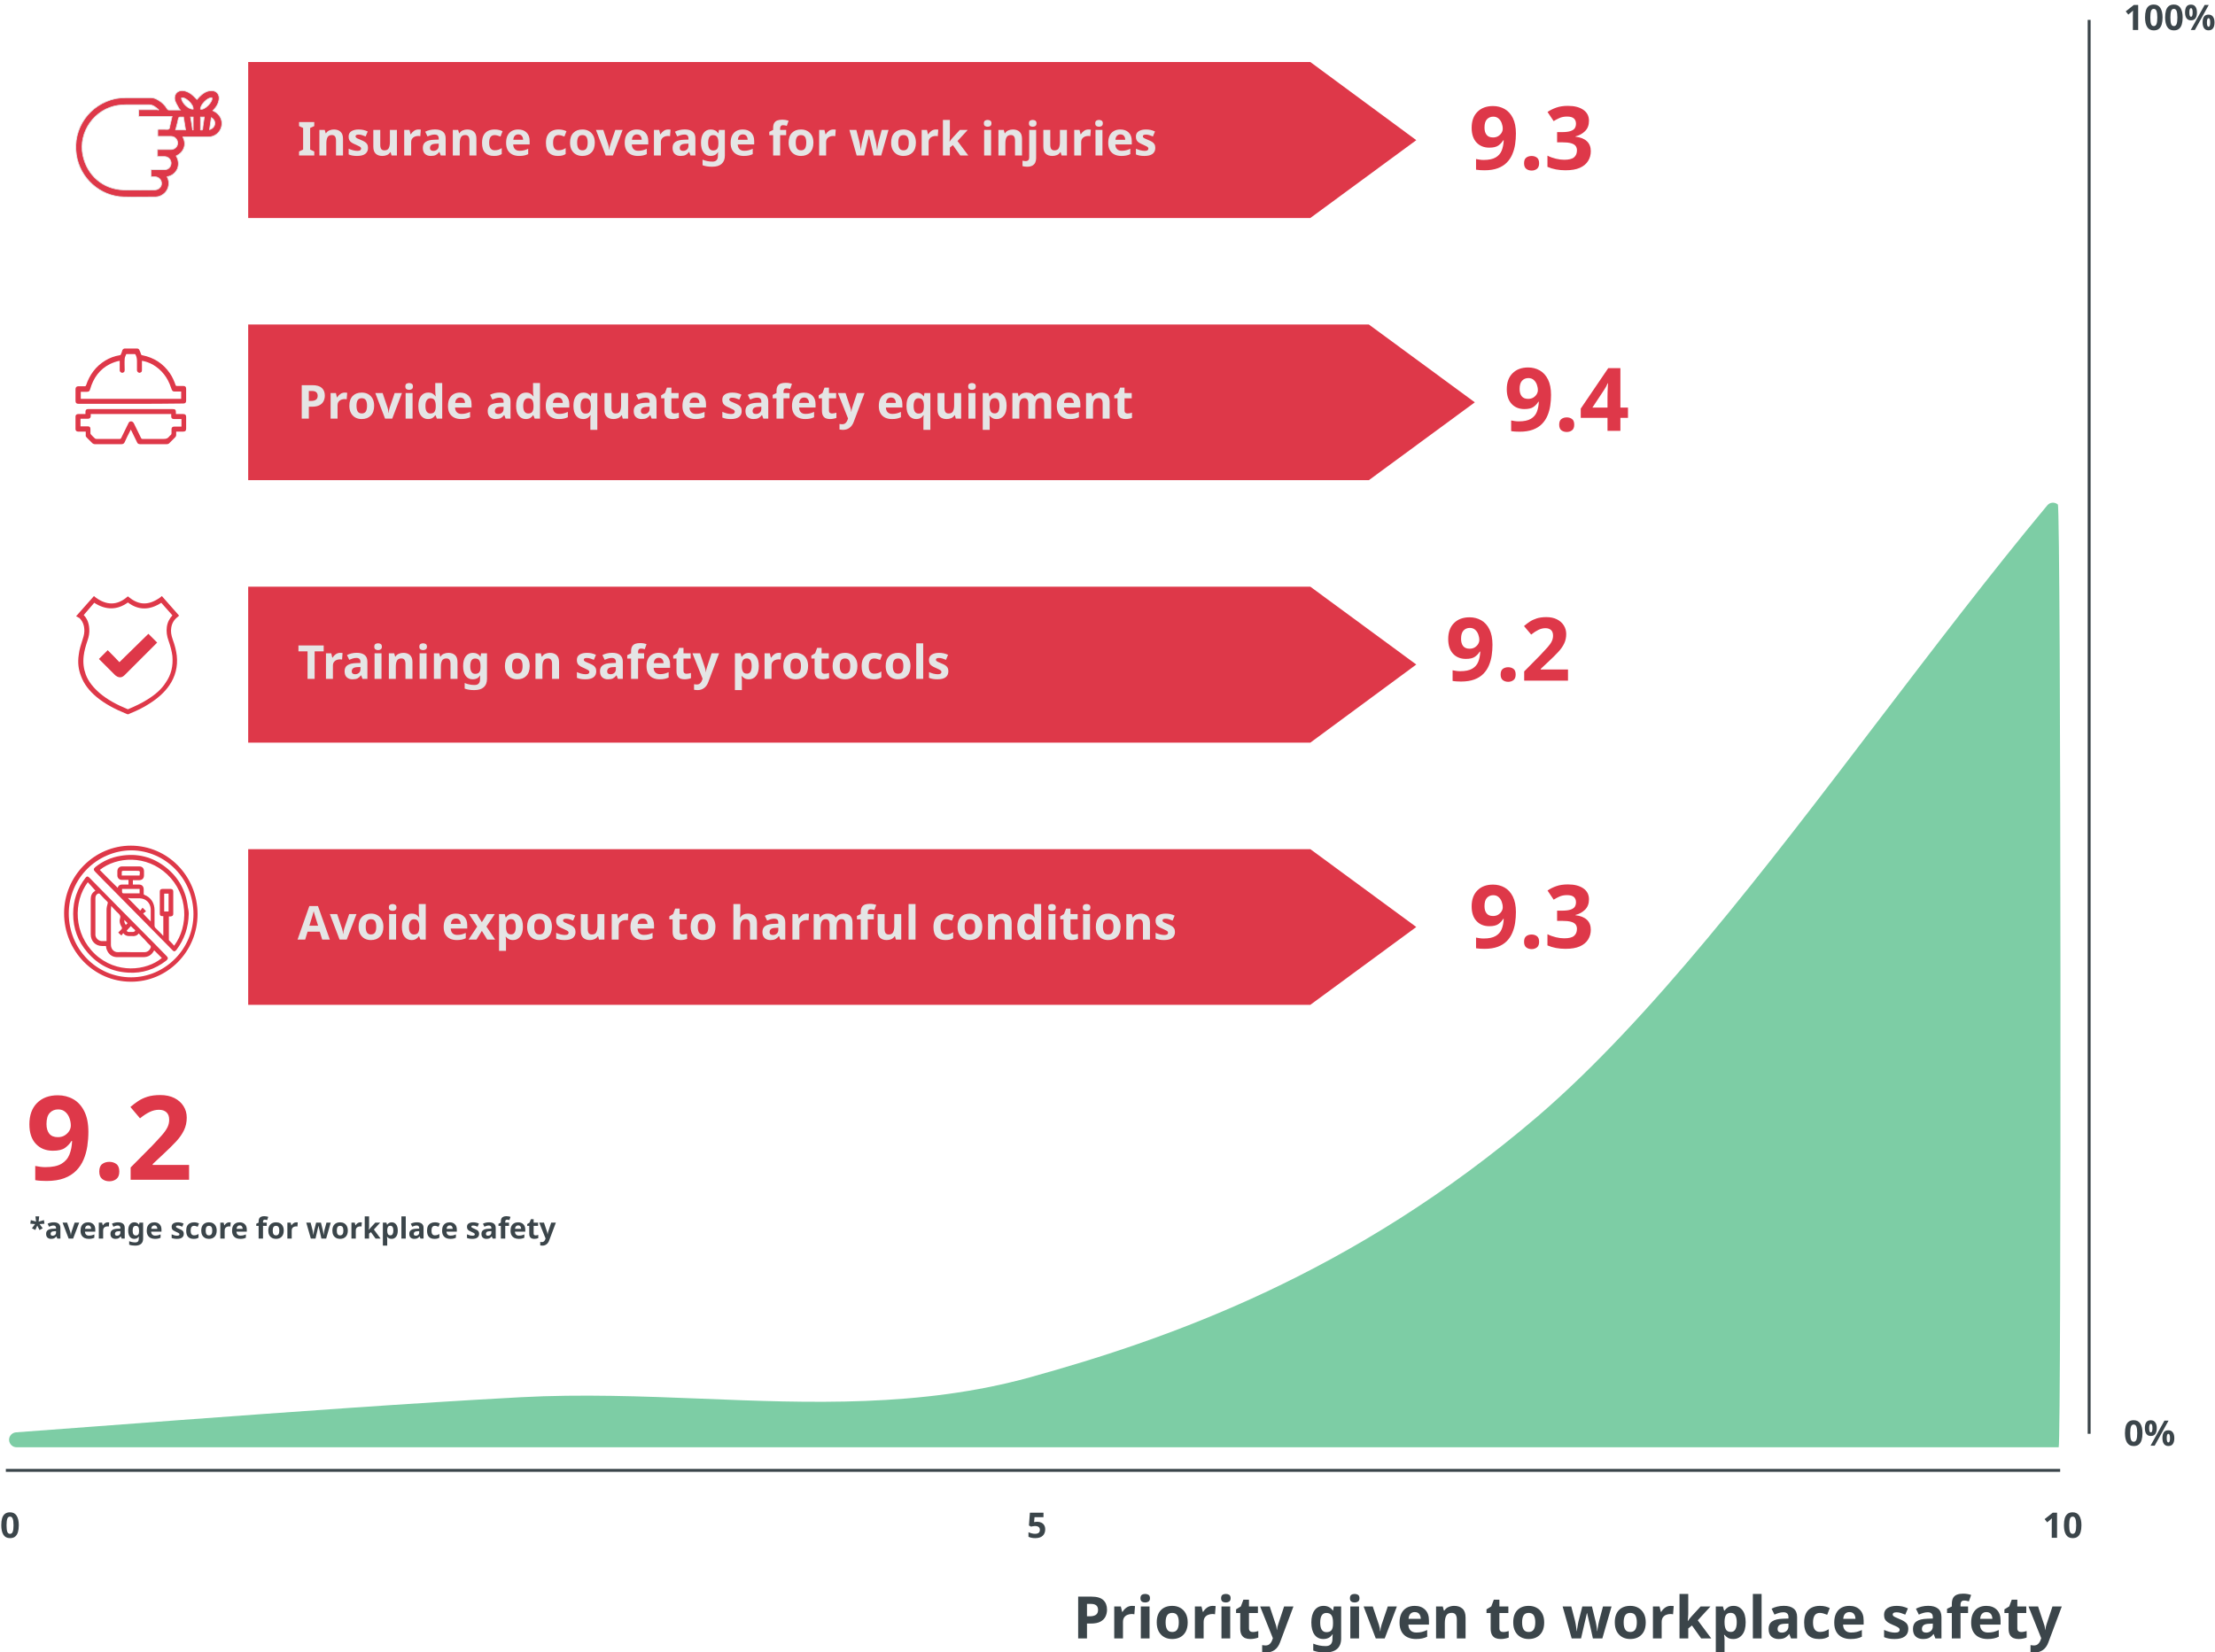
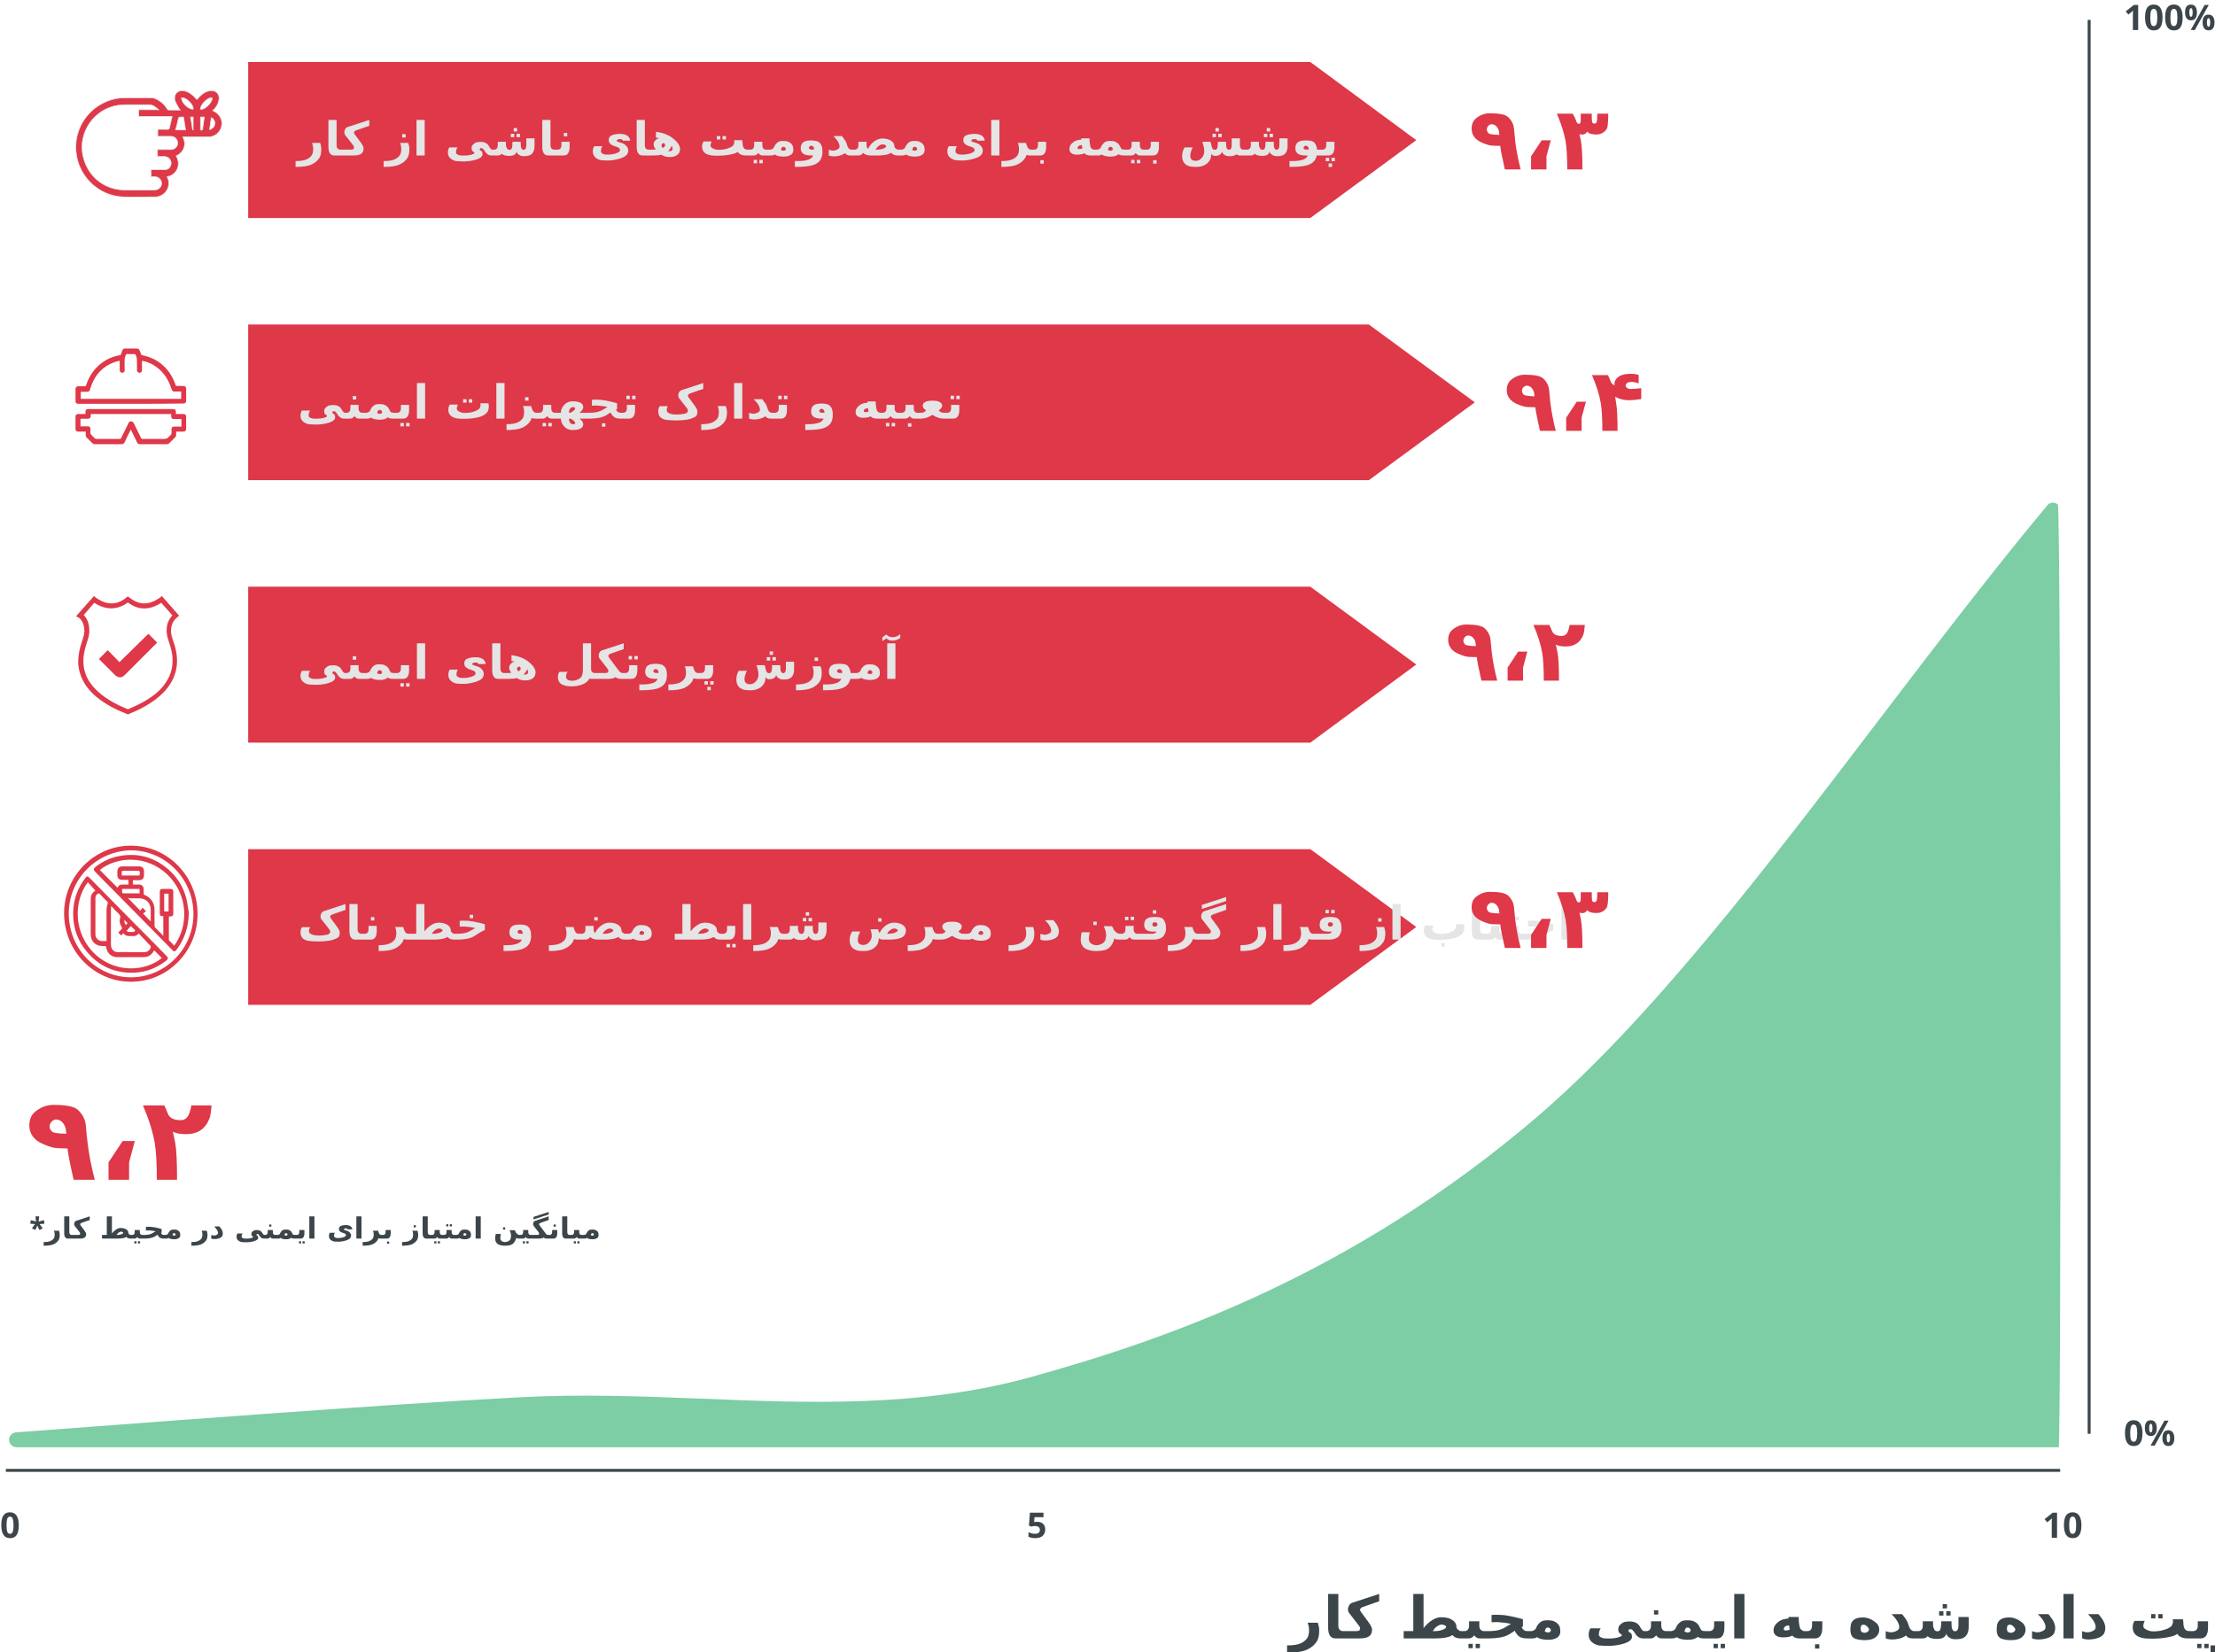
<svg xmlns="http://www.w3.org/2000/svg" version="1.1" id="SVG_T2G2" x="0px" y="0px" viewBox="0 0 756.8 564.5" data-viewBox="0 0 756.8 564.5" style="enable-background:new 0 0 756.8 564.5;" xml:space="preserve">
  <style type="text/css">
	#SVG_T2G2 .st0{fill:#DE3849;}
	#SVG_T2G2 .st1{fill:#3B454A;}
	#SVG_T2G2 .st2{font-family:'Raleway'; font-weight:600;}
	#SVG_T2G2 .st3{font-size:12px; }
	#SVG_T2G2 .st4{fill:none;stroke:#3B454A;}
	#SVG_T2G2 .st5{font-family:'Raleway'; font-weight:400;}
	#SVG_T2G2 .st6{fill:none;stroke:#E5E5E5;stroke-width:0.248;stroke-miterlimit:10;}
	#SVG_T2G2 .st7{fill:#E5E5E5;}
	#SVG_T2G2 .st8{font-size:16px;}
	#SVG_T2G2 .st10{font-size:40px;}
	#SVG_T2G2 .st11{font-size:10px; }
	#SVG_T2G2 .st12{font-size:20px;}
	#SVG_T2G2 .st13{font-size:30px;}
	#SVG_T2G2 .st14{fill:#7DCDA5;}
</style>
  <g class="anim2">
    <line class="st4" x1="2" y1="502.5" x2="703.9" y2="502.5" />
  </g>
  <g class="anim3">
    <line class="st4" x1="713.8" y1="490" x2="713.8" y2="6.8" />
  </g>
  <g class="anim8">
    <path class="st0" d="M26.9,211.1C26.9,211.1,26.9,211.1,26.9,211.1C26.9,211.1,26.9,211.1,26.9,211.1 M28.6,210.2   c1.2,1.2,1.8,2.8,1.9,4.7c0.1,1.3-0.1,2.6-0.6,4c-0.6,1.8-1.1,3.5-1.3,5.2c-0.3,2.4,0,4.5,0.7,6.4c0.9,2.4,2.5,4.4,4.8,6.4   c2.6,2.2,5.7,3.9,9.6,5.5c2.6-1.1,4.7-2.1,6.6-3.3c2.9-1.8,4.9-3.6,6.3-5.8c1.9-2.7,2.6-5.7,2.3-9.1c-0.2-1.6-0.6-3.2-1.3-5.2   c-0.6-1.6-0.8-3.2-0.6-4.7c0.2-1.6,0.9-2.9,1.9-4l-3.8-4.3c-4,2.6-7.8,2.6-11.4-0.1c-3.6,2.6-7.5,2.7-11.5,0.1L28.6,210.2z   M43.8,244.1c-0.2,0-0.3,0-0.5-0.1c-4.2-1.7-7.5-3.5-10.3-5.8c-2.5-2.1-4.3-4.4-5.3-7.1c-0.9-2.3-1.2-4.6-0.8-7.3   c0.2-1.9,0.8-3.6,1.4-5.5c0.4-1.2,0.6-2.3,0.5-3.3c-0.1-1.6-0.7-2.9-1.8-3.9c0,0,0,0-0.1,0l-0.9-0.5l6.1-6.9l0.6,0.5   c3.7,2.7,7.2,2.7,10.5,0l0.5-0.4l0.5,0.4c3.4,2.7,6.7,2.7,10.5,0l0.6-0.5l5.9,6.7l-0.7,0.6c-1.1,0.9-1.8,2.1-2,3.6   c-0.2,1.2,0,2.5,0.5,3.9c0.8,2.2,1.2,3.9,1.4,5.6c0.4,3.7-0.5,7.2-2.6,10.2c-1.6,2.3-3.8,4.3-6.8,6.2c-2,1.3-4.2,2.4-7,3.5   C44.1,244.1,44,244.1,43.8,244.1" />
    <path class="st0" d="M50.7,216.6c1,1,2,2,3,3c-1.7,1.7-3.4,3.4-5,5c-2,2-4,4-6.1,6.1c-0.8,0.8-1.6,1-2.6,0.5   c-0.2-0.1-0.4-0.3-0.6-0.4c-1.8-1.8-3.7-3.7-5.5-5.5c0,0-0.1-0.1-0.1-0.1c1-1,2-2,3-3c1.3,1.3,2.7,2.7,4,4.1" />
  </g>
  <g class="anim7">
    <path class="st0" d="M27.5,136.3h34.4v-2.5c-0.1,0-0.2,0-0.4,0c-0.6,0-1.3,0-1.9,0c-0.5,0-0.7-0.2-0.9-0.6c-0.1-0.3-0.2-0.5-0.3-0.8   c-1.1-3.3-3.1-6-6.2-7.8c-1.1-0.6-2.4-1.1-3.7-1.3c0,0.2,0,0.3,0,0.4c0,0.9,0,1.8,0,2.7c0,0.3,0,0.6-0.3,0.8   c-0.3,0.2-0.6,0.3-0.9,0.1c-0.3-0.2-0.5-0.4-0.5-0.8c0-1,0-2,0-3c0-0.8-0.1-1.6-0.5-2.3c0-0.1-0.2-0.2-0.3-0.2c-0.9,0-1.8,0-2.7,0   c-0.1,0-0.2,0-0.2,0.1c-0.2,0.5-0.5,1.1-0.5,1.6c-0.1,1.3,0,2.5,0,3.8c0,0.3-0.1,0.6-0.3,0.7c-0.3,0.2-0.6,0.3-0.9,0.1   c-0.4-0.2-0.5-0.5-0.5-0.8c0-0.9,0-1.9,0-2.8v-0.4c-1.2,0.2-2.2,0.6-3.3,1.1c-3.6,1.8-5.7,4.8-6.8,8.6c-0.2,0.7-0.4,0.9-1.2,0.9   c-0.7,0-1.3,0-2,0V136.3z M44.7,138c-6,0-11.9,0-17.9,0c-0.7,0-1-0.3-1-1c0-1.3,0-2.7,0-4c0-0.6,0.3-1,1-1c0.7,0,1.5,0,2.2,0   c0.2,0,0.3-0.1,0.4-0.3c1.2-3.6,3.3-6.5,6.6-8.5c1.5-0.9,3.1-1.5,4.9-1.8c0.2,0,0.3-0.1,0.4-0.3c0.2-0.5,0.4-0.9,0.5-1.4   c0.2-0.4,0.5-0.6,0.9-0.6c1.3,0,2.7,0,4,0c0.6,0,0.8,0.2,1,0.7c0.2,0.4,0.4,0.9,0.5,1.3c0.1,0.2,0.2,0.3,0.4,0.3   c4,0.8,7.1,2.8,9.4,6.1c0.9,1.3,1.5,2.7,2,4.1c0.1,0.3,0.2,0.3,0.5,0.3c0.7,0,1.4,0,2.1,0c0.7,0,1,0.3,1,1c0,1.3,0,2.6,0,4   c0,0.7-0.3,1-1,1C56.7,138,50.7,138,44.7,138" />
    <path class="st0" d="M61.9,143.2c-0.1,0-0.3,0-0.4,0c-0.7,0-1.4,0-2.1,0c-0.6,0-0.9-0.3-0.9-0.9c0-0.3,0-0.5,0-0.8H31   c0,0.1,0,0.2,0,0.3c0.1,1-0.3,1.4-1.4,1.3c-0.1,0-0.1,0-0.2,0h-1.9v2.6c0.8,0,1.7,0,2.5,0c0.6,0,0.9,0.3,0.9,0.9c0,0.5,0,1,0,1.5   c0,0.1,0.1,0.3,0.2,0.4c0.4,0.4,0.8,0.9,1.3,1.3c0.1,0.1,0.3,0.2,0.5,0.2c2.7,0,5.3,0,8,0c0.3,0,0.4-0.1,0.5-0.3   c0.8-1.7,1.7-3.4,2.5-5.1c0.2-0.4,0.4-0.6,0.9-0.6c0.4,0,0.7,0.3,0.9,0.6c0.8,1.7,1.7,3.4,2.5,5.1c0.1,0.2,0.2,0.3,0.5,0.3   c2.4,0,4.8,0,7.2,0c0.8,0,1.3-0.1,1.8-0.7c0.2-0.3,0.5-0.5,0.7-0.7c0.1-0.1,0.2-0.3,0.2-0.5c0-0.5,0-1,0-1.4c0-0.6,0.3-0.9,0.9-0.9   c0.3,0,0.6,0,0.9,0h1.6V143.2z M29.2,141.5c0-0.3,0-0.5,0-0.8c0-0.6,0.3-0.9,0.9-0.9c1.8,0,3.7,0,5.5,0c7.8,0,15.5,0,23.3,0   c1,0,1.2,0.2,1.2,1.2c0,0.1,0,0.3,0,0.5c0.2,0,0.3,0,0.4,0c0.7,0,1.4,0,2.1,0c0.7,0,1,0.3,1,1c0,1.3,0,2.7,0,4c0,0.7-0.3,1-1,1   c-0.8,0-1.6,0-2.4,0c0,0.4,0,0.8,0,1.1c0,0.3-0.1,0.6-0.4,0.9c-0.7,0.7-1.3,1.3-2,2c-0.2,0.2-0.5,0.3-0.8,0.3c-3,0-6.1,0-9.1,0   c-0.6,0-0.9-0.2-1.1-0.7c-0.7-1.4-1.4-2.8-2.1-4.3c-0.1,0.1-0.1,0.3-0.2,0.4c-0.7,1.3-1.3,2.6-1.9,3.9c-0.2,0.5-0.6,0.7-1.1,0.7   c-3,0-6,0-9,0c-0.4,0-0.6-0.1-0.9-0.3c-0.7-0.7-1.3-1.3-2-2c-0.2-0.2-0.4-0.5-0.3-0.8c0-0.4,0-0.7,0-1.2h-2c-0.2,0-0.4,0-0.6,0   c-0.5,0-0.9-0.3-0.9-0.8c0-1.5,0-2.9,0-4.4c0-0.5,0.4-0.8,0.9-0.8c0.7,0,1.4,0,2.1,0H29.2z" />
  </g>
  <g class="anim9">
    <path class="st0" d="M23.5,312.2c0,12.1,9.5,21.8,21.3,21.8c11.6,0,21.3-9.7,21.3-21.6c0-12-9.5-21.7-21.2-21.8   C33.1,290.7,23.5,300.3,23.5,312.2 M44.7,335.5c-12.6,0-22.8-10.5-22.8-23.4c0-12.7,10.3-23.1,22.8-23.1c12.5,0,22.8,10.3,22.8,23.4   C67.5,325.2,57.2,335.6,44.7,335.5" />
    <path class="st0" d="M57.6,305.4h-1.5v6.1h1.5V305.4z M41.7,303.8c0,0.3,0,0.6,0,0.9c0,0.5,0.2,0.6,0.6,0.6c1.7,0,3.4,0,5.1,0   c0.1,0,0.2,0,0.3,0v-1.5H41.7z M47.7,299.1c0.2-1.5,0.2-1.5-1.2-1.5h-0.2c-1.4,0-2.9,0-4.3,0c-0.1,0-0.3,0.1-0.4,0.2   c0,0.4,0,0.9,0,1.4H47.7z M43.7,306.9c1.4,1.4,2.8,2.8,4.2,4.3c0.3-0.3,0.6-0.7,0.8-1c0.4,0.4,0.7,0.7,1.2,1.2   c-0.4,0.3-0.7,0.6-1,0.8c0.9,1,1.8,1.9,2.6,2.7c0-1.4,0-2.8,0-4.2c-0.1-2.1-1.6-3.6-3.7-3.7c-1.1,0-2.1,0-3.2,0   C44.3,306.9,44,306.9,43.7,306.9 M56.1,313.1c-0.2,0-0.4,0-0.6,0c-0.7,0-0.9-0.3-0.9-0.9c0-2.5,0-5,0-7.5c0-0.6,0.3-0.9,0.9-0.9   c0.9,0,1.9,0,2.8,0c0.6,0,0.9,0.3,0.9,0.9c0,2.5,0,5,0,7.6c0,0.6-0.3,0.8-0.9,0.9c-0.2,0-0.4,0-0.6,0c0,0.1,0,0.2,0,0.2   c0,2.6,0,5.2,0,7.7c0,0.1,0,0.3,0.1,0.3c0.6,0.6,1.2,1.2,1.7,1.8c5-6.7,4.9-17.5-2.4-24.4c-7.1-6.7-17.2-6.1-23-1.5   c2,2.1,4.1,4.1,6.1,6.1c0.2-0.7,0.7-1.1,1.4-1.1c0.3,0,0.6,0,0.9,0c0.5,0,1,0,1.4,0v-1.6c-0.8,0-1.5,0-2.3,0c-0.9,0-1.5-0.7-1.5-1.5   c0-0.5,0-1,0-1.4c0-1,0.6-1.7,1.6-1.7c2,0,3.9,0,5.9,0c1,0,1.6,0.6,1.6,1.7c0,0.4,0,0.9,0,1.3c0,1.1-0.6,1.7-1.7,1.7   c-0.6,0-1.2,0-1.8,0c-0.1,0-0.2,0-0.3,0v1.5c0.7,0,1.4,0,2.1,0c1,0,1.6,0.6,1.6,1.7c0,0.5,0,0.9,0,1.4c0,0.2,0,0.3,0.2,0.4   c2.3,0.9,3.5,2.8,3.5,5.3c0,1.8,0,3.6,0,5.3c0,0.2,0.1,0.4,0.2,0.6c0.8,0.8,1.6,1.6,2.4,2.4c0.1,0.1,0.2,0.3,0.3,0.4   c0,0,0.1-0.1,0.1-0.1V313.1z M64.5,312.2c-0.1,4.8-1.5,8.8-4.2,12.4c-0.5,0.6-0.9,0.7-1.4,0.1c-6.8-6.9-13.6-13.8-20.4-20.7   c-2-2-4-4-6-6.1c-0.6-0.6-0.6-1,0.1-1.6c2.5-2,5.4-3.3,8.5-3.8c5.8-1,11.1,0.3,15.8,4.1c4.2,3.4,6.7,8,7.3,13.5   C64.4,310.9,64.5,311.7,64.5,312.2" />
    <path class="st0" d="M43.6,315.5c-0.4-0.4-0.7-0.7-1.1-1.1c-0.1,0.6,0.1,1.2,0.5,1.7C43.2,315.9,43.4,315.6,43.6,315.5 M44.7,316.5   c-0.5,0.5-0.8,0.9-1.2,1.3c-0.3,0.3-0.2,0.4,0.1,0.6c0.1,0.1,0.3,0.1,0.4,0.1c0.5,0,1,0,1.5,0c0.2,0,0.4-0.1,0.6-0.3   c0.1,0,0.1-0.3,0-0.4C45.6,317.4,45.2,317,44.7,316.5 M36.4,321.6v-0.5c0-3.4,0-6.8,0-10.2c0-0.7,0.2-1.5,0.4-2.2   c0-0.2,0.1-0.3-0.1-0.5c-0.9-0.9-1.8-1.8-2.6-2.7c-0.2-0.2-0.3-0.2-0.6-0.1c-0.7,0.3-0.9,0.9-0.9,1.6c0,4,0,8,0,12.1   c0,0.2,0,0.3,0,0.5c0.1,1,1,1.9,2,2C35.2,321.6,35.8,321.6,36.4,321.6 M40.4,318.7c0.3-0.3,0.7-0.7,1-1c0.3-0.3,0.4-0.6,0.1-1   c-0.5-0.8-0.8-1.8-0.5-2.7c0.3-0.9,0-1.3-0.6-1.9c-0.8-0.7-1.6-1.6-2.4-2.5c0,0.5-0.1,0.9-0.1,1.2c0,4,0,8,0,12.1   c0,1.4,1,2.6,2.5,2.5c1.5-0.1,3,0,4.5,0c1.5,0,3,0,4.5,0c1,0,1.8-0.7,2.1-1.6c0.1-0.2,0-0.4-0.1-0.6c-0.7-0.6-1.3-1.3-1.9-2   c-0.7-0.7-1.4-1.4-2.1-2.2c-0.6,0.8-1.4,1-2.3,0.9c-0.3,0-0.6,0-0.9,0c-0.8,0-1.5-0.2-2.1-1c-0.2,0.3-0.4,0.5-0.6,0.8   C41.1,319.4,40.8,319.1,40.4,318.7 M30,301.5c-5,6.7-4.9,17.6,2.5,24.6c7.3,6.8,17.5,5.7,22.8,1.3c-0.9-0.9-1.7-1.7-2.6-2.6   c0,0-0.1,0.1-0.1,0.1c-0.8,1.5-2,2.2-3.6,2.2c-1.3,0-2.5,0-3.8,0c-1.8,0-3.6,0-5.4,0c-1.6-0.1-2.7-1-3.3-2.5   c-0.2-0.4-0.2-0.8-0.3-1.3c-0.4,0-0.9,0-1.3,0c-2.3,0-3.9-1.7-3.9-4c0-4,0-8.1,0-12.1c0-1.1,0.4-2,1.3-2.6c0.1-0.1,0.2-0.1,0.3-0.2   C31.7,303.3,30.8,302.4,30,301.5 M25,312.3c0-4.6,1.4-8.7,4.2-12.3c0.5-0.6,0.8-0.6,1.4,0c7.3,7.4,14.5,14.8,21.8,22.1   c1.5,1.5,3,3.1,4.5,4.6c0.6,0.6,0.6,1-0.1,1.6c-3.9,3-8.2,4.4-13,4.1c-5.6-0.3-10.2-2.6-13.9-6.9C26.6,321.7,25,317.3,25,312.3" />
  </g>
  <g class="anim6">
    <path class="st0" d="M65.8,44.4c0.1,0,0.1,0,0.2,0V40h-0.9C65.4,41.5,65.6,43,65.8,44.4 M71.6,44.3c1-0.3,1.7-1,1.8-2   c0.1-0.8-0.4-1.7-1.2-2.1C72,41.6,71.8,43,71.6,44.3 M68.5,40v4.4c0.7,0.1,0.7,0.1,0.8-0.6c0-0.1,0-0.2,0-0.3   c0.2-1.2,0.3-2.3,0.5-3.5H68.5z M68.5,37.3c1.3,0.5,4.4-2.6,3.9-3.9C71,33.2,68.4,35.8,68.5,37.3 M66,37.3c0.2-1.7-2.9-4.4-4-3.8   C62.1,35.2,64.4,37.4,66,37.3 M60,44.4h3.4c-0.2-1.5-0.5-3-0.7-4.4c-0.5,0-0.9,0-1.3,0c-0.1,0-0.3,0.2-0.4,0.3   C60.7,41.6,60.4,43,60,44.4 M54.1,37.6l0.1-0.1c-0.9-0.8-1.9-1.7-3.3-1.7c-2.6,0-5.1,0-7.7,0c-1,0-1.9,0.1-2.9,0.2   c-8,1.2-13.6,9.1-12,17c1.4,6.9,6.9,11.7,13.9,11.9c3.5,0.1,7.1,0,10.6,0c1.4,0,2.4-1,2.4-2.2c0-1.3-1-2.3-2.4-2.3   c-0.4,0-0.8,0-1.2,0v-2.4h0.6c1.3,0,2.6,0,3.9,0c1,0,1.8-0.4,2.2-1.4c0.6-1.5-0.5-3.1-2.1-3.1c-0.8,0-1.6,0-2.4,0v-2.4   c1.5,0,3,0,4.6,0c1.3,0,2.3-1,2.3-2.2c0-1.3-1-2.3-2.3-2.3c-1.1,0-2.2,0-3.2,0h-1.3v-2.3c0.1,0,0.1,0,0.2-0.1c0.7,0,1.4,0,2.2,0   c0.5,0,1.1,0.1,1.4-0.1c0.3-0.2,0.3-0.9,0.4-1.3c0,0,0,0,0,0c0.2-1,0.5-2,0.7-3H47.4v-2.3H54.1z M61.6,37.6   c-0.3-0.3-0.5-0.5-0.6-0.8c-0.4-0.8-0.9-1.5-1.2-2.4c-0.6-2.3,1.1-3.9,3.4-3.3c1.5,0.4,2.7,1.4,3.7,2.5c0.1,0.1,0.2,0.3,0.4,0.4   c0.3-0.3,0.5-0.6,0.8-0.9c1.1-1.1,2.3-2,3.9-2.1c1.9-0.2,3.2,1.3,2.8,3.2c-0.2,1.2-0.8,2.2-1.6,3.1c-0.1,0.2-0.3,0.3-0.5,0.5   c0.1,0.1,0.2,0.1,0.4,0.2c2,1,3.1,3.1,2.6,5.2c-0.5,2.1-2.3,3.6-4.5,3.6c-2.7,0-5.3,0-8,0h-0.7c0.6,1.3,0.8,2.6,0.3,3.8   c-0.5,1.3-1.4,2.1-2.6,2.7c0.8,1.4,1,2.9,0.4,4.4c-0.7,1.5-1.9,2.4-3.5,2.7c0.5,1,0.7,2,0.5,3c-0.3,2.1-2.2,3.8-4.3,3.9   c-3.7,0-7.4,0.1-11.1,0c-8-0.2-14.9-6.4-16.1-14.4c-1.4-9,4.5-17.3,13.4-19.2c1.1-0.2,2.3-0.3,3.5-0.3c2.9,0,5.7,0,8.6,0   c1,0,1.8,0.4,2.6,0.9c1.2,0.7,2.2,1.7,2.9,2.9c0.2,0.3,0.4,0.4,0.7,0.4C58.9,37.6,60.2,37.6,61.6,37.6" />
    <path class="st6" d="M65.8,44.4c0.1,0,0.1,0,0.2,0V40h-0.9C65.4,41.5,65.6,43,65.8,44.4z M71.6,44.3c1-0.3,1.7-1,1.8-2   c0.1-0.8-0.4-1.7-1.2-2.1C72,41.6,71.8,43,71.6,44.3z M68.5,40v4.4c0.7,0.1,0.7,0.1,0.8-0.6c0-0.1,0-0.2,0-0.3   c0.2-1.2,0.3-2.3,0.5-3.5H68.5z M68.5,37.3c1.3,0.5,4.4-2.6,3.9-3.9C71,33.2,68.4,35.8,68.5,37.3z M66,37.3c0.2-1.7-2.9-4.4-4-3.8   C62.1,35.2,64.4,37.4,66,37.3z M60,44.4h3.4c-0.2-1.5-0.5-3-0.7-4.4c-0.5,0-0.9,0-1.3,0c-0.1,0-0.3,0.2-0.4,0.3   C60.7,41.6,60.4,43,60,44.4z M54.1,37.6l0.1-0.1c-0.9-0.8-1.9-1.7-3.3-1.7c-2.6,0-5.1,0-7.7,0c-1,0-1.9,0.1-2.9,0.2   c-8,1.2-13.6,9.1-12,17c1.4,6.9,6.9,11.7,13.9,11.9c3.5,0.1,7.1,0,10.6,0c1.4,0,2.4-1,2.4-2.2c0-1.3-1-2.3-2.4-2.3   c-0.4,0-0.8,0-1.2,0v-2.4h0.6c1.3,0,2.6,0,3.9,0c1,0,1.8-0.4,2.2-1.4c0.6-1.5-0.5-3.1-2.1-3.1c-0.8,0-1.6,0-2.4,0v-2.4   c1.5,0,3,0,4.6,0c1.3,0,2.3-1,2.3-2.2c0-1.3-1-2.3-2.3-2.3c-1.1,0-2.2,0-3.2,0h-1.3v-2.3c0.1,0,0.1,0,0.2-0.1c0.7,0,1.4,0,2.2,0   c0.5,0,1.1,0.1,1.4-0.1c0.3-0.2,0.3-0.9,0.4-1.3c0,0,0,0,0,0c0.2-1,0.5-2,0.7-3H47.4v-2.3H54.1z M61.6,37.6   c-0.3-0.3-0.5-0.5-0.6-0.8c-0.4-0.8-0.9-1.5-1.2-2.4c-0.6-2.3,1.1-3.9,3.4-3.3c1.5,0.4,2.7,1.4,3.7,2.5c0.1,0.1,0.2,0.3,0.4,0.4   c0.3-0.3,0.5-0.6,0.8-0.9c1.1-1.1,2.3-2,3.9-2.1c1.9-0.2,3.2,1.3,2.8,3.2c-0.2,1.2-0.8,2.2-1.6,3.1c-0.1,0.2-0.3,0.3-0.5,0.5   c0.1,0.1,0.2,0.1,0.4,0.2c2,1,3.1,3.1,2.6,5.2c-0.5,2.1-2.3,3.6-4.5,3.6c-2.7,0-5.3,0-8,0h-0.7c0.6,1.3,0.8,2.6,0.3,3.8   c-0.5,1.3-1.4,2.1-2.6,2.7c0.8,1.4,1,2.9,0.4,4.4c-0.7,1.5-1.9,2.4-3.5,2.7c0.5,1,0.7,2,0.5,3c-0.3,2.1-2.2,3.8-4.3,3.9   c-3.7,0-7.4,0.1-11.1,0c-8-0.2-14.9-6.4-16.1-14.4c-1.4-9,4.5-17.3,13.4-19.2c1.1-0.2,2.3-0.3,3.5-0.3c2.9,0,5.7,0,8.6,0   c1,0,1.8,0.4,2.6,0.9c1.2,0.7,2.2,1.7,2.9,2.9c0.2,0.3,0.4,0.4,0.7,0.4C58.9,37.6,60.2,37.6,61.6,37.6z" />
  </g>
  <polygon class="st0 anim6-1" points="84.8,21.2 84.8,74.5 447.7,74.5 483.9,47.9 447.7,21.2 " />
  <polygon class="st0 anim7-1" points="84.8,110.9 84.8,164.1 467.7,164.1 503.9,137.5 467.7,110.9" />
  <polygon class="st0 anim8-1" points="84.8,200.5 84.8,253.8 447.7,253.8 483.9,227.1 447.7,200.5" />
  <polygon class="st0 anim9-1" points="84.8,290.2 84.8,343.4 447.7,343.4 483.9,316.8 447.7,290.2" />
  <g class="anim5">
    <path class="st14" d="M703.4,494.5c0.9-1.1,0.8-321.2-0.3-322.1c-1.1-0.9-2.7-0.8-3.6,0.3c-19.4,23.3-39.1,49.2-58.2,74.2   c-38,49.9-77.4,101.5-115.9,134.6c-63,53.9-125.8,76-173.5,89.2c-37.3,10.3-75.4,8.8-112.2,7.3c-20.2-0.8-41.1-1.6-61.7-0.5   c-38.8,2.1-78.2,5-116.4,7.8c-19,1.4-36.8,2.8-56.1,4.2c-1.4,0.1-2.5,1.3-2.4,2.7c0.1,1.3,1.2,2.4,2.5,2.4c0.1,0,0.1,0,0.2,0H703.4z   " />
  </g>
  <g class="anim6-2">
    <text transform="matrix(1 0 0 1 101.6582 53.1377)">
-       <tspan x="0" y="0" class="st7 st2 st8">Insurance coverage for work injuries</tspan>
+       <tspan x="0" y="0" class="st7 st2 st8">پوشش بیمه برای مصدومیت های ناشی از کار</tspan>
    </text>
    <text transform="matrix(1 0 0 1 501.8662 57.8979)">
-       <tspan x="0" y="0" class="st0 st2 st13">9.3</tspan>
+       <tspan x="0" y="0" class="st0 st2 st13">۹،۳</tspan>
    </text>
  </g>
  <g class="anim7-2">
    <text transform="matrix(1 0 0 1 101.6582 143.0576)">
-       <tspan x="0" y="0" class="st7 st2 st8">Provide adequate safety equipment</tspan>
+       <tspan x="0" y="0" class="st7 st2 st8">تعبیه و تدارک تجهیزات ایمنی</tspan>
    </text>
    <text transform="matrix(1 0 0 1 513.8662 147.2378)">
-       <tspan x="0" y="0" class="st0 st2 st13">9.4</tspan>
+       <tspan x="0" y="0" class="st0 st2 st13">۹،۴</tspan>
    </text>
  </g>
  <g class="anim8-2">
    <text transform="matrix(1 0 0 1 101.6582 232.002)">
-       <tspan x="0" y="0" class="st7 st2 st8 st9">Training on safety protocols</tspan>
+       <tspan x="0" y="0" class="st7 st2 st8 st9">آموزش پروتکل های ایمنی</tspan>
    </text>
    <text transform="matrix(1 0 0 1 493.8564 232.6177)">
-       <tspan x="0" y="0" class="st0 st2 st13">9.2</tspan>
+       <tspan x="0" y="0" class="st0 st2 st13">۹،۲</tspan>
    </text>
  </g>
  <g class="anim9-2">
    <text transform="matrix(1 0 0 1 101.6582 321.1133)">
-       <tspan x="0" y="0" class="st7 st2 st8 st9">Avoid exposure to harmful conditions</tspan>
+       <tspan x="0" y="0" class="st7 st2 st8 st9">اجتناب از قرار گرفتن در معرض شرایط مضر و خطرناک  </tspan>
    </text>
    <text transform="matrix(1 0 0 1 501.8662 323.9678)">
-       <tspan x="0" y="0" class="st0 st2 st13">9.3</tspan>
+       <tspan x="0" y="0" class="st0 st2 st13">۹،۳</tspan>
    </text>
  </g>
  <g class="anim10">
    <text transform="matrix(1 0 0 1 8.7598 403.1875)">
-       <tspan x="0" y="0" class="st0 st2 st10">9.2</tspan>
+       <tspan x="0" y="0" class="st0 st2 st10">۹،۲</tspan>
    </text>
    <text transform="matrix(1 0 0 1 10.0352 423.2871)">
      <tspan x="0" y="0" class="st1 st2 st11">*</tspan>
-       <tspan x="5.3" y="0" class="st1 st2 st11">average score for workplace safety</tspan>
+       <tspan x="5.3" y="0" class="st1 st2 st11">میانگین امتیاز برای ایمنی در محیط کار</tspan>
    </text>
  </g>
  <g class="anim4">
    <text transform="matrix(1 0 0 1 725.5996 10.2598)" class="st1 st2 st3">100%</text>
    <text transform="matrix(1 0 0 1 725.5996 494.0635)" class="st1 st2 st3">0%</text>
    <text transform="matrix(1 0 0 1 0 525.5352)" class="st1 st2 st3">0</text>
    <text transform="matrix(1 0 0 1 350.8076 525.5352)" class="st1 st2 st3">5</text>
    <text transform="matrix(1 0 0 1 697.8838 525.5352)" class="st1 st2 st3">10</text>
  </g>
  <g class="anim1">
-     <text transform="matrix(1 0 0 1 366.5801 559.9307)">
-       <tspan x="0" y="0" class="st1 st2 st12">Priority given to workplace safety</tspan>
+     <text transform="matrix(1 0 0 1 440.5801 559.9307)">
+       <tspan x="0" y="0" class="st1 st2 st12">اولویت داده شده به ایمنی محیط کار</tspan>
    </text>
  </g>
</svg>
